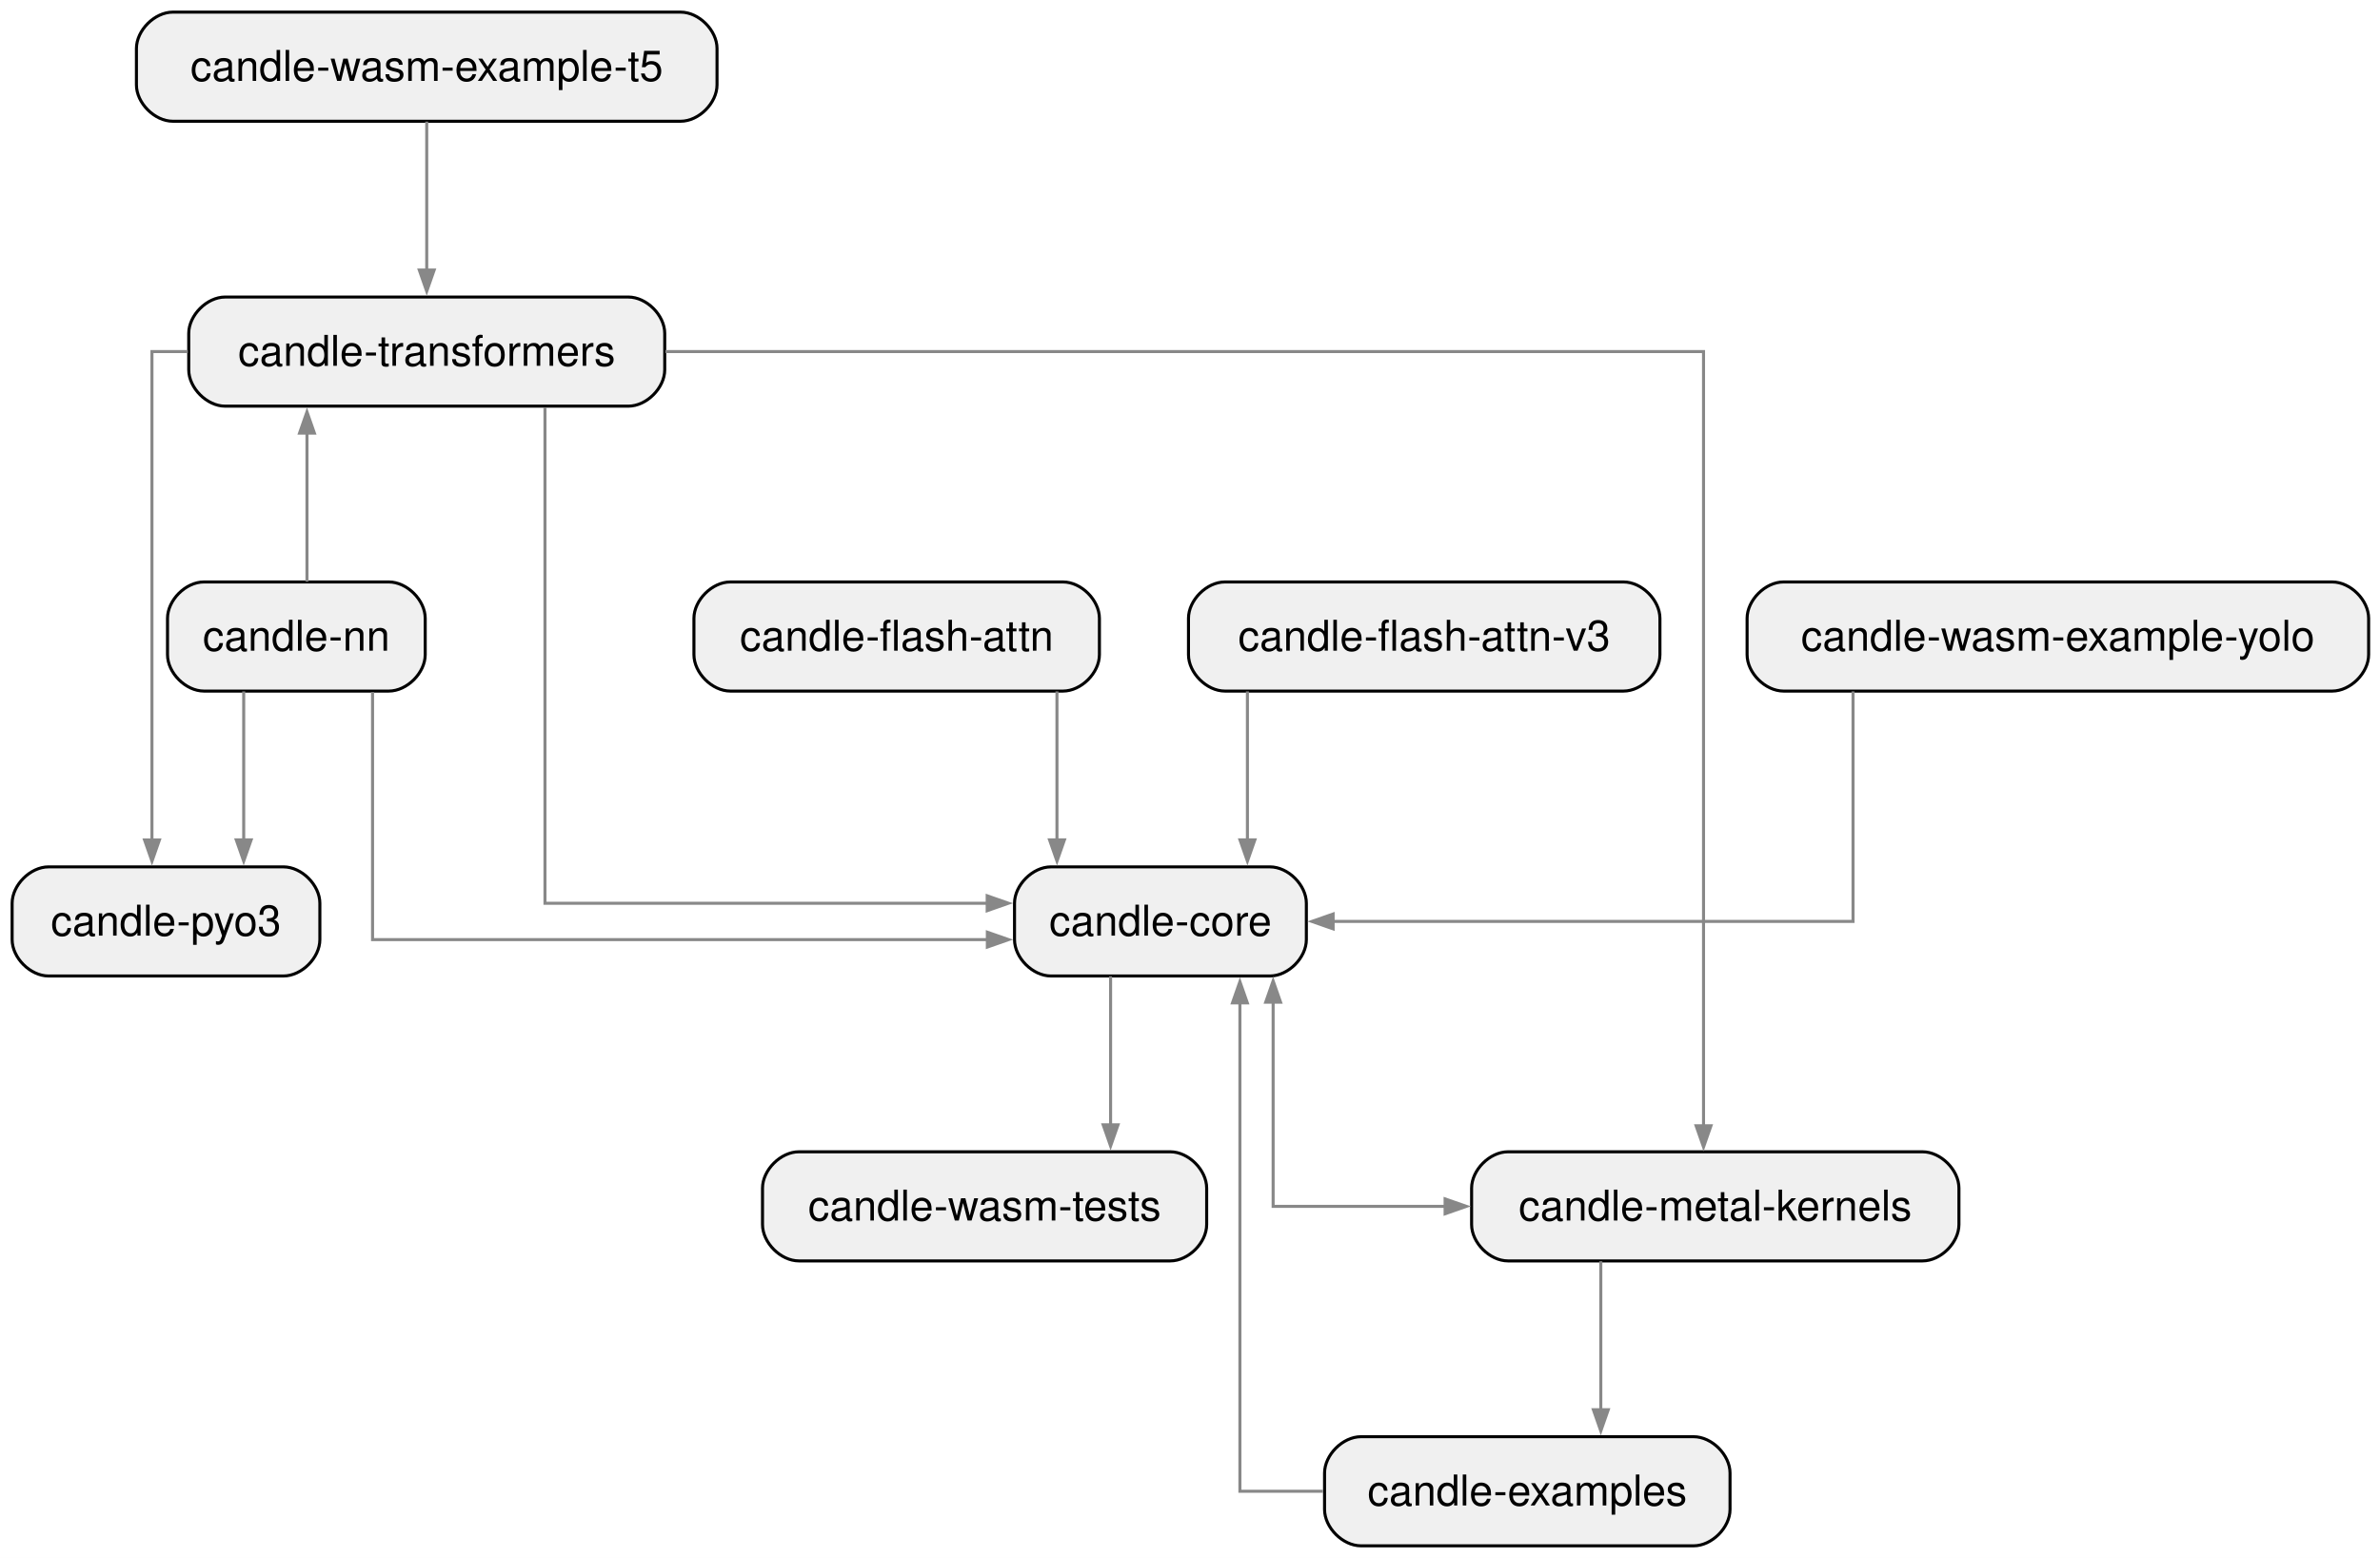
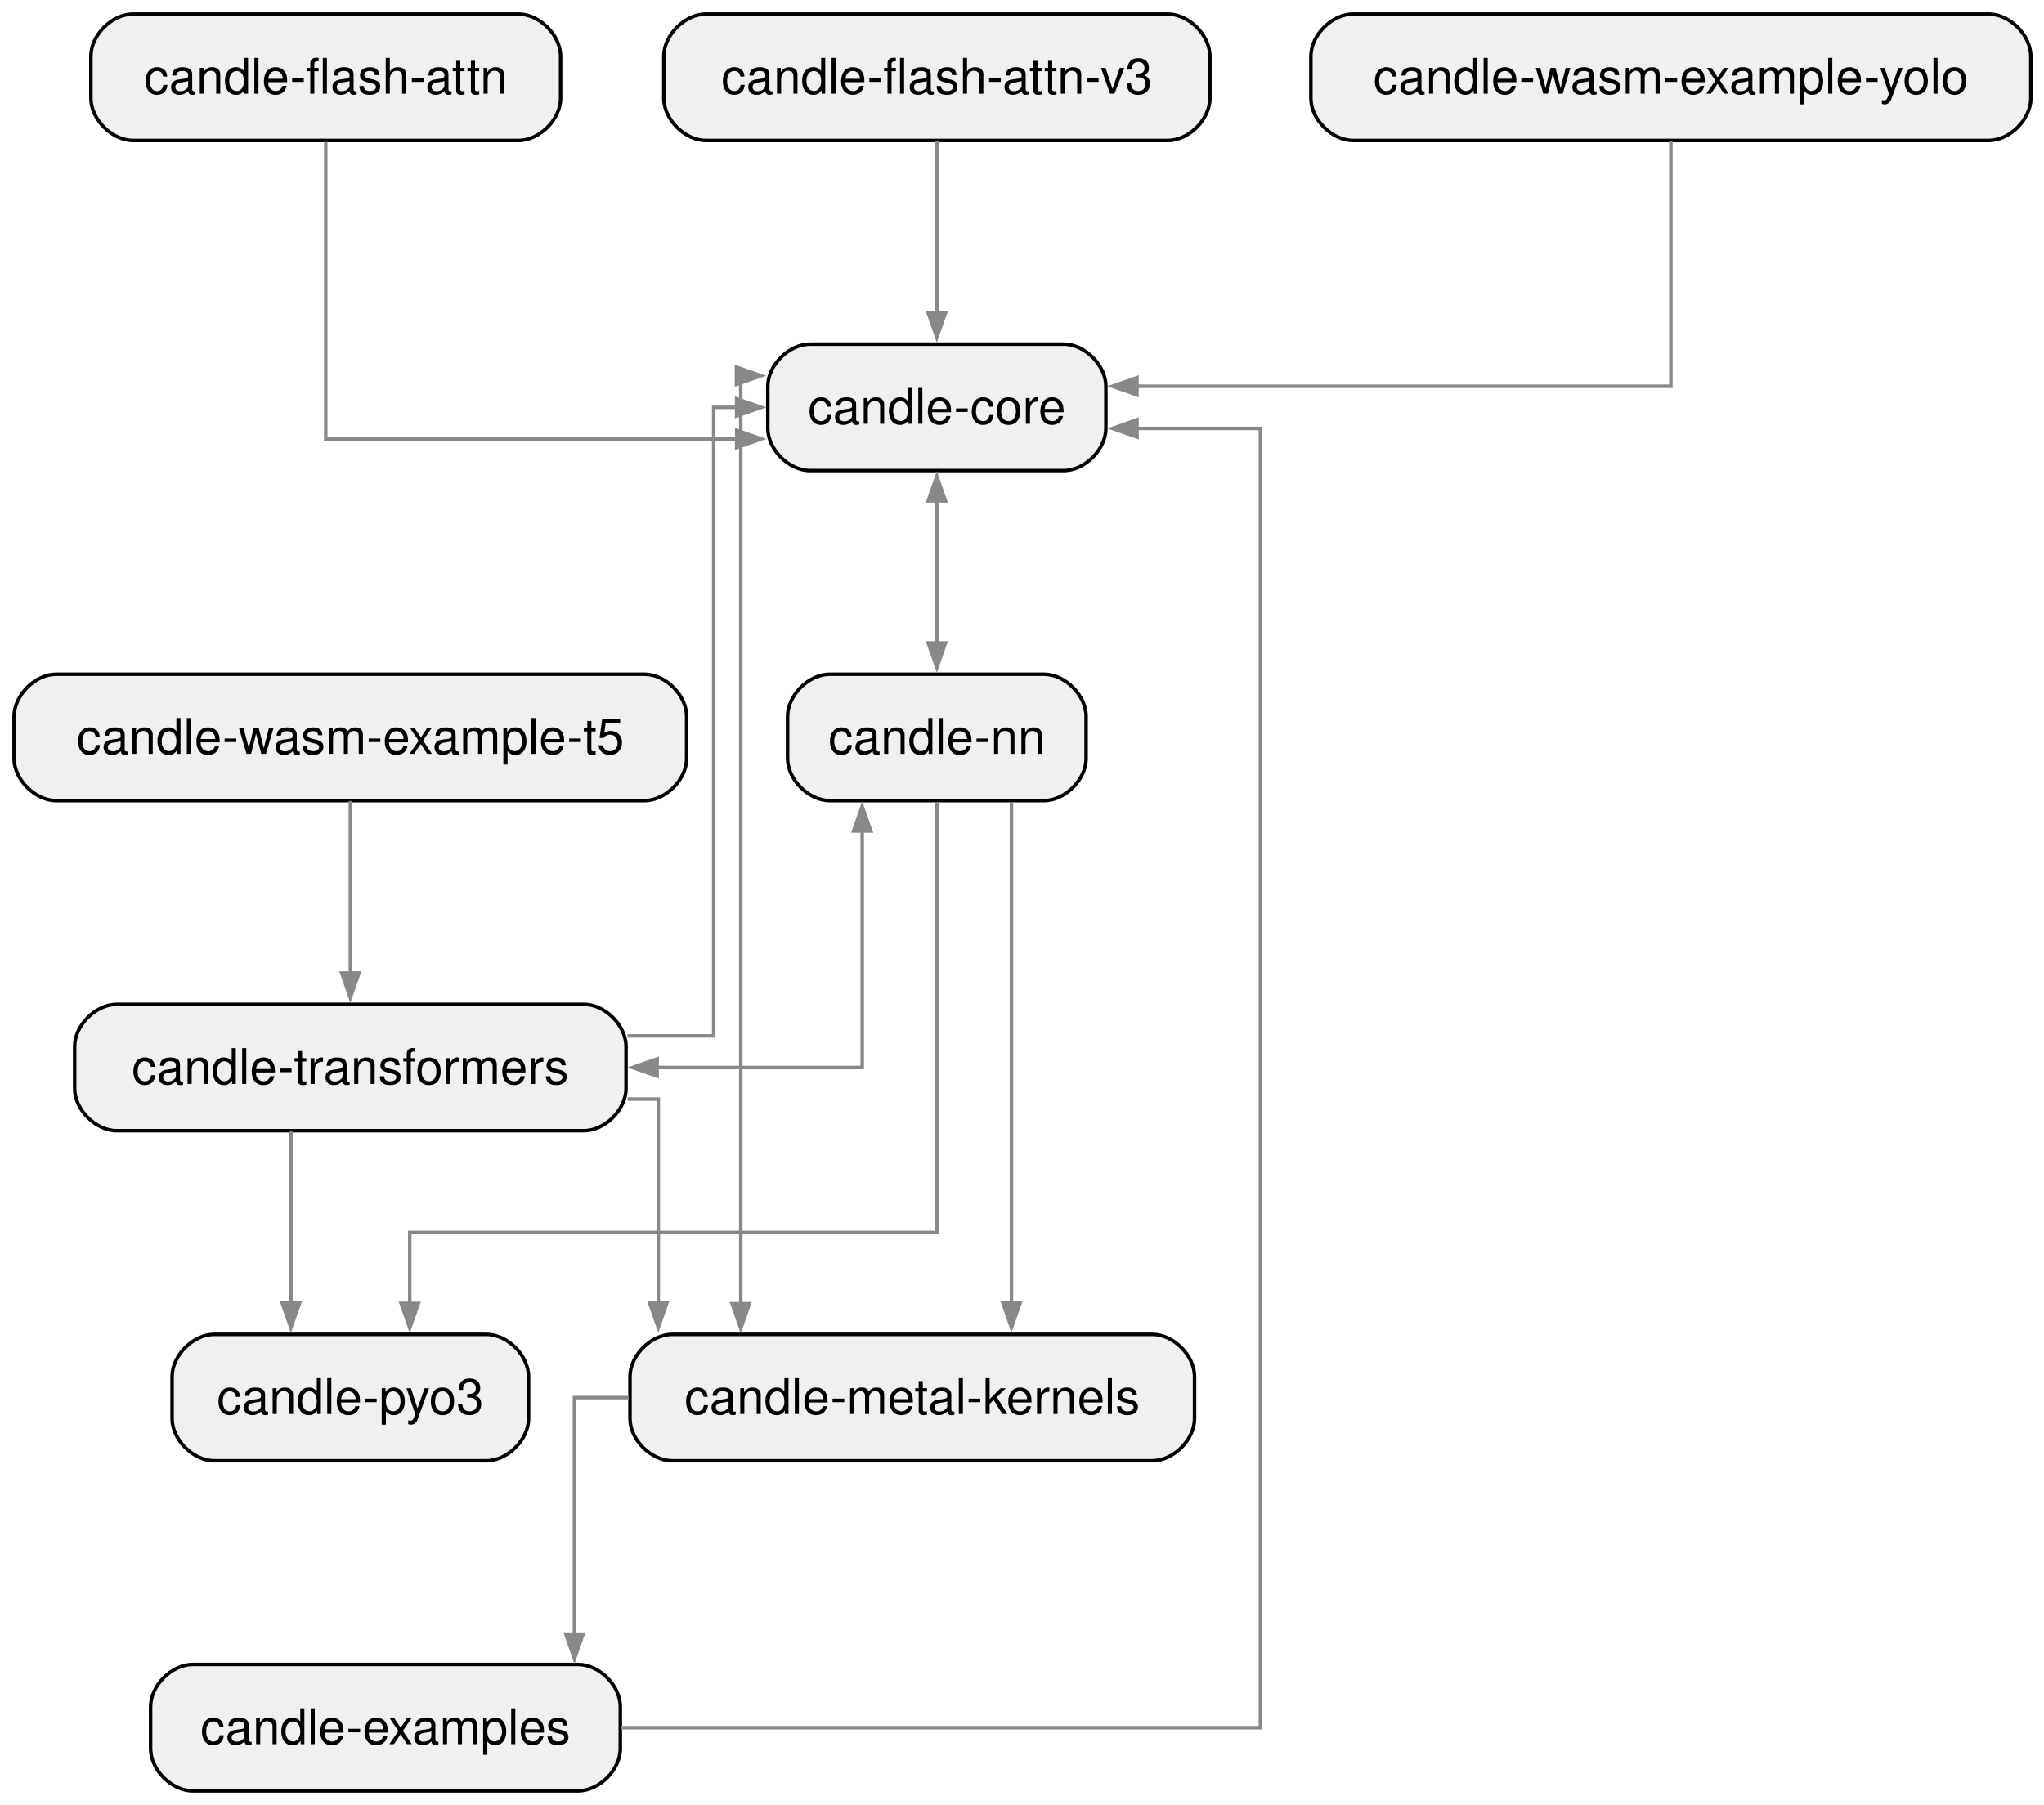
- <svg xmlns="http://www.w3.org/2000/svg" width="785pt" height="514pt" viewBox="0.00 0.00 785.00 514.00">
+ <svg xmlns="http://www.w3.org/2000/svg" width="582pt" height="514pt" viewBox="0.00 0.00 582.00 514.00">
  <g id="graph0" class="graph" transform="scale(1 1) rotate(0) translate(4 510)">
-     <polygon fill="white" stroke="none" points="-4,4 -4,-510 781.25,-510 781.25,4 -4,4" />
+     <polygon fill="white" stroke="none" points="-4,4 -4,-510 578.25,-510 578.25,4 -4,4" />
    <g id="node1" class="node">
-       <path fill="#f0f0f0" stroke="black" d="M414.88,-224C414.88,-224 342.62,-224 342.62,-224 336.62,-224 330.62,-218 330.62,-212 330.62,-212 330.62,-200 330.62,-200 330.62,-194 336.62,-188 342.62,-188 342.62,-188 414.88,-188 414.88,-188 420.88,-188 426.88,-194 426.88,-200 426.88,-200 426.88,-212 426.88,-212 426.88,-218 420.88,-224 414.88,-224" />
-       <text xml:space="preserve" text-anchor="middle" x="378.75" y="-201.32" font-family="Helvetica,sans-Serif" font-size="14.00">candle-core</text>
+       <path fill="#f0f0f0" stroke="black" d="M298.88,-412C298.88,-412 226.62,-412 226.62,-412 220.62,-412 214.62,-406 214.62,-400 214.62,-400 214.62,-388 214.62,-388 214.62,-382 220.62,-376 226.62,-376 226.62,-376 298.88,-376 298.88,-376 304.88,-376 310.88,-382 310.88,-388 310.88,-388 310.88,-400 310.88,-400 310.88,-406 304.88,-412 298.88,-412" />
+       <text xml:space="preserve" text-anchor="middle" x="262.75" y="-389.32" font-family="Helvetica,sans-Serif" font-size="14.00">candle-core</text>
    </g>
    <g id="node5" class="node">
-       <path fill="#f0f0f0" stroke="black" d="M630.12,-130C630.12,-130 493.38,-130 493.38,-130 487.38,-130 481.38,-124 481.38,-118 481.38,-118 481.38,-106 481.38,-106 481.38,-100 487.38,-94 493.38,-94 493.38,-94 630.12,-94 630.12,-94 636.12,-94 642.12,-100 642.12,-106 642.12,-106 642.12,-118 642.12,-118 642.12,-124 636.12,-130 630.12,-130" />
-       <text xml:space="preserve" text-anchor="middle" x="561.75" y="-107.33" font-family="Helvetica,sans-Serif" font-size="14.00">candle-metal-kernels</text>
+       <path fill="#f0f0f0" stroke="black" d="M324.12,-130C324.12,-130 187.38,-130 187.38,-130 181.38,-130 175.38,-124 175.38,-118 175.38,-118 175.38,-106 175.38,-106 175.38,-100 181.38,-94 187.38,-94 187.38,-94 324.12,-94 324.12,-94 330.12,-94 336.12,-100 336.12,-106 336.12,-106 336.12,-118 336.12,-118 336.12,-124 330.12,-130 324.12,-130" />
+       <text xml:space="preserve" text-anchor="middle" x="255.75" y="-107.33" font-family="Helvetica,sans-Serif" font-size="14.00">candle-metal-kernels</text>
    </g>
    <g id="edge1" class="edge">
-       <path fill="none" stroke="#888888" d="M415.92,-179.36C415.92,-179.36 415.92,-112 415.92,-112 415.92,-112 472.64,-112 472.64,-112" />
-       <polygon fill="#888888" stroke="#888888" points="413.47,-179.36 415.92,-186.36 418.37,-179.36 413.47,-179.36" />
-       <polygon fill="#888888" stroke="#888888" points="472.64,-114.45 479.64,-112 472.64,-109.55 472.64,-114.45" />
+       <path fill="none" stroke="#888888" d="M207.65,-403C207.65,-403 206.92,-403 206.92,-403 206.92,-403 206.92,-138.72 206.92,-138.72" />
+       <polygon fill="#888888" stroke="#888888" points="205.7,-405.45 212.7,-403 205.7,-400.55 205.7,-405.45" />
+       <polygon fill="#888888" stroke="#888888" points="209.37,-138.72 206.92,-131.72 204.47,-138.72 209.37,-138.72" />
    </g>
-     <g id="node11" class="node">
-       <path fill="#f0f0f0" stroke="black" d="M382,-130C382,-130 259.5,-130 259.5,-130 253.5,-130 247.5,-124 247.5,-118 247.5,-118 247.5,-106 247.5,-106 247.5,-100 253.5,-94 259.5,-94 259.5,-94 382,-94 382,-94 388,-94 394,-100 394,-106 394,-106 394,-118 394,-118 394,-124 388,-130 382,-130" />
-       <text xml:space="preserve" text-anchor="middle" x="320.75" y="-107.33" font-family="Helvetica,sans-Serif" font-size="14.00">candle-wasm-tests</text>
+     <g id="node6" class="node">
+       <path fill="#f0f0f0" stroke="black" d="M293.25,-318C293.25,-318 232.25,-318 232.25,-318 226.25,-318 220.25,-312 220.25,-306 220.25,-306 220.25,-294 220.25,-294 220.25,-288 226.25,-282 232.25,-282 232.25,-282 293.25,-282 293.25,-282 299.25,-282 305.25,-288 305.25,-294 305.25,-294 305.25,-306 305.25,-306 305.25,-312 299.25,-318 293.25,-318" />
+       <text xml:space="preserve" text-anchor="middle" x="262.75" y="-295.32" font-family="Helvetica,sans-Serif" font-size="14.00">candle-nn</text>
    </g>
    <g id="edge2" class="edge">
-       <path fill="none" stroke="#888888" d="M362.31,-187.88C362.31,-187.88 362.31,-138.9 362.31,-138.9" />
-       <polygon fill="#888888" stroke="#888888" points="364.76,-138.9 362.31,-131.9 359.86,-138.9 364.76,-138.9" />
+       <path fill="none" stroke="#888888" d="M262.75,-367.36C262.75,-367.36 262.75,-326.9 262.75,-326.9" />
+       <polygon fill="#888888" stroke="#888888" points="260.3,-367.36 262.75,-374.36 265.2,-367.36 260.3,-367.36" />
+       <polygon fill="#888888" stroke="#888888" points="265.2,-326.9 262.75,-319.9 260.3,-326.9 265.2,-326.9" />
    </g>
    <g id="node2" class="node">
-       <path fill="#f0f0f0" stroke="black" d="M554.62,-36C554.62,-36 444.88,-36 444.88,-36 438.88,-36 432.88,-30 432.88,-24 432.88,-24 432.88,-12 432.88,-12 432.88,-6 438.88,0 444.88,0 444.88,0 554.62,0 554.62,0 560.62,0 566.62,-6 566.62,-12 566.62,-12 566.62,-24 566.62,-24 566.62,-30 560.62,-36 554.62,-36" />
-       <text xml:space="preserve" text-anchor="middle" x="499.75" y="-13.32" font-family="Helvetica,sans-Serif" font-size="14.00">candle-examples</text>
+       <path fill="#f0f0f0" stroke="black" d="M160.62,-36C160.62,-36 50.88,-36 50.88,-36 44.88,-36 38.88,-30 38.88,-24 38.88,-24 38.88,-12 38.88,-12 38.88,-6 44.88,0 50.88,0 50.88,0 160.62,0 160.62,0 166.62,0 172.62,-6 172.62,-12 172.62,-12 172.62,-24 172.62,-24 172.62,-30 166.62,-36 160.62,-36" />
+       <text xml:space="preserve" text-anchor="middle" x="105.75" y="-13.32" font-family="Helvetica,sans-Serif" font-size="14.00">candle-examples</text>
    </g>
    <g id="edge3" class="edge">
-       <path fill="none" stroke="#888888" d="M432.38,-18C416.94,-18 404.96,-18 404.96,-18 404.96,-18 404.96,-179.12 404.96,-179.12" />
-       <polygon fill="#888888" stroke="#888888" points="402.51,-179.12 404.96,-186.12 407.41,-179.12 402.51,-179.12" />
+       <path fill="none" stroke="#888888" d="M172.84,-18C246.63,-18 354.88,-18 354.88,-18 354.88,-18 354.88,-388 354.88,-388 354.88,-388 319.75,-388 319.75,-388" />
+       <polygon fill="#888888" stroke="#888888" points="319.75,-385.55 312.75,-388 319.75,-390.45 319.75,-385.55" />
    </g>
    <g id="node3" class="node">
-       <path fill="#f0f0f0" stroke="black" d="M346.62,-318C346.62,-318 236.88,-318 236.88,-318 230.88,-318 224.88,-312 224.88,-306 224.88,-306 224.88,-294 224.88,-294 224.88,-288 230.88,-282 236.88,-282 236.88,-282 346.62,-282 346.62,-282 352.62,-282 358.62,-288 358.62,-294 358.62,-294 358.62,-306 358.62,-306 358.62,-312 352.62,-318 346.62,-318" />
-       <text xml:space="preserve" text-anchor="middle" x="291.75" y="-295.32" font-family="Helvetica,sans-Serif" font-size="14.00">candle-flash-attn</text>
+       <path fill="#f0f0f0" stroke="black" d="M143.62,-506C143.62,-506 33.88,-506 33.88,-506 27.88,-506 21.88,-500 21.88,-494 21.88,-494 21.88,-482 21.88,-482 21.88,-476 27.88,-470 33.88,-470 33.88,-470 143.62,-470 143.62,-470 149.62,-470 155.62,-476 155.62,-482 155.62,-482 155.62,-494 155.62,-494 155.62,-500 149.62,-506 143.62,-506" />
+       <text xml:space="preserve" text-anchor="middle" x="88.75" y="-483.32" font-family="Helvetica,sans-Serif" font-size="14.00">candle-flash-attn</text>
    </g>
    <g id="edge4" class="edge">
-       <path fill="none" stroke="#888888" d="M344.62,-281.88C344.62,-281.88 344.62,-232.9 344.62,-232.9" />
-       <polygon fill="#888888" stroke="#888888" points="347.08,-232.9 344.63,-225.9 342.18,-232.9 347.08,-232.9" />
+       <path fill="none" stroke="#888888" d="M88.75,-469.59C88.75,-439.96 88.75,-385 88.75,-385 88.75,-385 205.77,-385 205.77,-385" />
+       <polygon fill="#888888" stroke="#888888" points="205.77,-387.45 212.77,-385 205.77,-382.55 205.77,-387.45" />
    </g>
    <g id="node4" class="node">
-       <path fill="#f0f0f0" stroke="black" d="M531.5,-318C531.5,-318 400,-318 400,-318 394,-318 388,-312 388,-306 388,-306 388,-294 388,-294 388,-288 394,-282 400,-282 400,-282 531.5,-282 531.5,-282 537.5,-282 543.5,-288 543.5,-294 543.5,-294 543.5,-306 543.5,-306 543.5,-312 537.5,-318 531.5,-318" />
-       <text xml:space="preserve" text-anchor="middle" x="465.75" y="-295.32" font-family="Helvetica,sans-Serif" font-size="14.00">candle-flash-attn-v3</text>
+       <path fill="#f0f0f0" stroke="black" d="M328.5,-506C328.5,-506 197,-506 197,-506 191,-506 185,-500 185,-494 185,-494 185,-482 185,-482 185,-476 191,-470 197,-470 197,-470 328.5,-470 328.5,-470 334.5,-470 340.5,-476 340.5,-482 340.5,-482 340.5,-494 340.5,-494 340.5,-500 334.5,-506 328.5,-506" />
+       <text xml:space="preserve" text-anchor="middle" x="262.75" y="-483.32" font-family="Helvetica,sans-Serif" font-size="14.00">candle-flash-attn-v3</text>
    </g>
    <g id="edge5" class="edge">
-       <path fill="none" stroke="#888888" d="M407.44,-281.88C407.44,-281.88 407.44,-232.9 407.44,-232.9" />
-       <polygon fill="#888888" stroke="#888888" points="409.89,-232.9 407.44,-225.9 404.99,-232.9 409.89,-232.9" />
+       <path fill="none" stroke="#888888" d="M262.75,-469.88C262.75,-469.88 262.75,-420.9 262.75,-420.9" />
+       <polygon fill="#888888" stroke="#888888" points="265.2,-420.9 262.75,-413.9 260.3,-420.9 265.2,-420.9" />
    </g>
    <g id="edge7" class="edge">
-       <path fill="none" stroke="#888888" d="M524,-93.88C524,-93.88 524,-44.9 524,-44.9" />
-       <polygon fill="#888888" stroke="#888888" points="526.45,-44.9 524,-37.9 521.55,-44.9 526.45,-44.9" />
+       <path fill="none" stroke="#888888" d="M175.02,-112C165.76,-112 159.56,-112 159.56,-112 159.56,-112 159.56,-44.64 159.56,-44.64" />
+       <polygon fill="#888888" stroke="#888888" points="162.01,-44.64 159.56,-37.64 157.11,-44.64 162.01,-44.64" />
    </g>
-     <g id="node6" class="node">
-       <path fill="#f0f0f0" stroke="black" d="M124.25,-318C124.25,-318 63.25,-318 63.25,-318 57.25,-318 51.25,-312 51.25,-306 51.25,-306 51.25,-294 51.25,-294 51.25,-288 57.25,-282 63.25,-282 63.25,-282 124.25,-282 124.25,-282 130.25,-282 136.25,-288 136.25,-294 136.25,-294 136.25,-306 136.25,-306 136.25,-312 130.25,-318 124.25,-318" />
-       <text xml:space="preserve" text-anchor="middle" x="93.75" y="-295.32" font-family="Helvetica,sans-Serif" font-size="14.00">candle-nn</text>
-     </g>
-     <g id="edge8" class="edge">
-       <path fill="none" stroke="#888888" d="M118.88,-281.66C118.88,-252.79 118.88,-200 118.88,-200 118.88,-200 321.66,-200 321.66,-200" />
-       <polygon fill="#888888" stroke="#888888" points="321.66,-202.45 328.66,-200 321.66,-197.55 321.66,-202.45" />
+     <g id="edge9" class="edge">
+       <path fill="none" stroke="#888888" d="M284,-281.63C284,-281.63 284,-138.96 284,-138.96" />
+       <polygon fill="#888888" stroke="#888888" points="286.45,-138.96 284,-131.96 281.55,-138.96 286.45,-138.96" />
    </g>
    <g id="node7" class="node">
-       <path fill="#f0f0f0" stroke="black" d="M89.5,-224C89.5,-224 12,-224 12,-224 6,-224 0,-218 0,-212 0,-212 0,-200 0,-200 0,-194 6,-188 12,-188 12,-188 89.5,-188 89.5,-188 95.5,-188 101.5,-194 101.5,-200 101.5,-200 101.5,-212 101.5,-212 101.5,-218 95.5,-224 89.5,-224" />
-       <text xml:space="preserve" text-anchor="middle" x="50.75" y="-201.32" font-family="Helvetica,sans-Serif" font-size="14.00">candle-pyo3</text>
+       <path fill="#f0f0f0" stroke="black" d="M134.5,-130C134.5,-130 57,-130 57,-130 51,-130 45,-124 45,-118 45,-118 45,-106 45,-106 45,-100 51,-94 57,-94 57,-94 134.5,-94 134.5,-94 140.5,-94 146.5,-100 146.5,-106 146.5,-106 146.5,-118 146.5,-118 146.5,-124 140.5,-130 134.5,-130" />
+       <text xml:space="preserve" text-anchor="middle" x="95.75" y="-107.33" font-family="Helvetica,sans-Serif" font-size="14.00">candle-pyo3</text>
    </g>
-     <g id="edge9" class="edge">
-       <path fill="none" stroke="#888888" d="M76.38,-281.88C76.38,-281.88 76.38,-232.9 76.38,-232.9" />
-       <polygon fill="#888888" stroke="#888888" points="78.83,-232.9 76.38,-225.9 73.93,-232.9 78.83,-232.9" />
+     <g id="edge10" class="edge">
+       <path fill="none" stroke="#888888" d="M262.75,-281.57C262.75,-243.35 262.75,-159 262.75,-159 262.75,-159 112.67,-159 112.67,-159 112.67,-159 112.67,-138.82 112.67,-138.82" />
+       <polygon fill="#888888" stroke="#888888" points="115.12,-138.82 112.67,-131.82 110.22,-138.82 115.12,-138.82" />
    </g>
    <g id="node8" class="node">
-       <path fill="#f0f0f0" stroke="black" d="M203.25,-412C203.25,-412 70.25,-412 70.25,-412 64.25,-412 58.25,-406 58.25,-400 58.25,-400 58.25,-388 58.25,-388 58.25,-382 64.25,-376 70.25,-376 70.25,-376 203.25,-376 203.25,-376 209.25,-376 215.25,-382 215.25,-388 215.25,-388 215.25,-400 215.25,-400 215.25,-406 209.25,-412 203.25,-412" />
-       <text xml:space="preserve" text-anchor="middle" x="136.75" y="-389.32" font-family="Helvetica,sans-Serif" font-size="14.00">candle-transformers</text>
-     </g>
-     <g id="edge10" class="edge">
-       <path fill="none" stroke="#888888" d="M97.25,-318.12C97.25,-318.12 97.25,-367.1 97.25,-367.1" />
-       <polygon fill="#888888" stroke="#888888" points="94.8,-367.1 97.25,-374.1 99.7,-367.1 94.8,-367.1" />
+       <path fill="#f0f0f0" stroke="black" d="M162.25,-224C162.25,-224 29.25,-224 29.25,-224 23.25,-224 17.25,-218 17.25,-212 17.25,-212 17.25,-200 17.25,-200 17.25,-194 23.25,-188 29.25,-188 29.25,-188 162.25,-188 162.25,-188 168.25,-188 174.25,-194 174.25,-200 174.25,-200 174.25,-212 174.25,-212 174.25,-218 168.25,-224 162.25,-224" />
+       <text xml:space="preserve" text-anchor="middle" x="95.75" y="-201.32" font-family="Helvetica,sans-Serif" font-size="14.00">candle-transformers</text>
    </g>
    <g id="edge11" class="edge">
-       <path fill="none" stroke="#888888" d="M175.75,-375.55C175.75,-329.28 175.75,-212 175.75,-212 175.75,-212 321.61,-212 321.61,-212" />
-       <polygon fill="#888888" stroke="#888888" points="321.61,-214.45 328.61,-212 321.61,-209.55 321.61,-214.45" />
+       <path fill="none" stroke="#888888" d="M241.5,-273.36C241.5,-273.36 241.5,-206 241.5,-206 241.5,-206 183.11,-206 183.11,-206" />
+       <polygon fill="#888888" stroke="#888888" points="239.05,-273.36 241.5,-280.36 243.95,-273.36 239.05,-273.36" />
+       <polygon fill="#888888" stroke="#888888" points="183.11,-203.55 176.11,-206 183.11,-208.45 183.11,-203.55" />
    </g>
    <g id="edge12" class="edge">
-       <path fill="none" stroke="#888888" d="M215.47,-394C337.36,-394 557.88,-394 557.88,-394 557.88,-394 557.88,-138.58 557.88,-138.58" />
-       <polygon fill="#888888" stroke="#888888" points="560.33,-138.58 557.88,-131.58 555.43,-138.58 560.33,-138.58" />
+       <path fill="none" stroke="#888888" d="M174.69,-215C188.85,-215 199.21,-215 199.21,-215 199.21,-215 199.21,-394 199.21,-394 199.21,-394 205.75,-394 205.75,-394" />
+       <polygon fill="#888888" stroke="#888888" points="205.75,-396.45 212.75,-394 205.75,-391.55 205.75,-396.45" />
    </g>
-     <g id="edge14" class="edge">
-       <path fill="none" stroke="#888888" d="M57.97,-394C50.78,-394 46.12,-394 46.12,-394 46.12,-394 46.12,-232.88 46.12,-232.88" />
-       <polygon fill="#888888" stroke="#888888" points="48.58,-232.88 46.13,-225.88 43.68,-232.88 48.58,-232.88" />
+     <g id="edge13" class="edge">
+       <path fill="none" stroke="#888888" d="M174.71,-197C180.09,-197 183.44,-197 183.44,-197 183.44,-197 183.44,-138.96 183.44,-138.96" />
+       <polygon fill="#888888" stroke="#888888" points="185.89,-138.96 183.44,-131.96 180.99,-138.96 185.89,-138.96" />
+     </g>
+     <g id="edge15" class="edge">
+       <path fill="none" stroke="#888888" d="M78.83,-187.88C78.83,-187.88 78.83,-138.9 78.83,-138.9" />
+       <polygon fill="#888888" stroke="#888888" points="81.28,-138.9 78.83,-131.9 76.38,-138.9 81.28,-138.9" />
    </g>
    <g id="node9" class="node">
-       <path fill="#f0f0f0" stroke="black" d="M220.5,-506C220.5,-506 53,-506 53,-506 47,-506 41,-500 41,-494 41,-494 41,-482 41,-482 41,-476 47,-470 53,-470 53,-470 220.5,-470 220.5,-470 226.5,-470 232.5,-476 232.5,-482 232.5,-482 232.5,-494 232.5,-494 232.5,-500 226.5,-506 220.5,-506" />
-       <text xml:space="preserve" text-anchor="middle" x="136.75" y="-483.32" font-family="Helvetica,sans-Serif" font-size="14.00">candle-wasm-example-t5</text>
+       <path fill="#f0f0f0" stroke="black" d="M179.5,-318C179.5,-318 12,-318 12,-318 6,-318 0,-312 0,-306 0,-306 0,-294 0,-294 0,-288 6,-282 12,-282 12,-282 179.5,-282 179.5,-282 185.5,-282 191.5,-288 191.5,-294 191.5,-294 191.5,-306 191.5,-306 191.5,-312 185.5,-318 179.5,-318" />
+       <text xml:space="preserve" text-anchor="middle" x="95.75" y="-295.32" font-family="Helvetica,sans-Serif" font-size="14.00">candle-wasm-example-t5</text>
    </g>
-     <g id="edge15" class="edge">
-       <path fill="none" stroke="#888888" d="M136.75,-469.88C136.75,-469.88 136.75,-420.9 136.75,-420.9" />
-       <polygon fill="#888888" stroke="#888888" points="139.2,-420.9 136.75,-413.9 134.3,-420.9 139.2,-420.9" />
+     <g id="edge16" class="edge">
+       <path fill="none" stroke="#888888" d="M95.75,-281.88C95.75,-281.88 95.75,-232.9 95.75,-232.9" />
+       <polygon fill="#888888" stroke="#888888" points="98.2,-232.9 95.75,-225.9 93.3,-232.9 98.2,-232.9" />
    </g>
    <g id="node10" class="node">
-       <path fill="#f0f0f0" stroke="black" d="M765.25,-318C765.25,-318 584.25,-318 584.25,-318 578.25,-318 572.25,-312 572.25,-306 572.25,-306 572.25,-294 572.25,-294 572.25,-288 578.25,-282 584.25,-282 584.25,-282 765.25,-282 765.25,-282 771.25,-282 777.25,-288 777.25,-294 777.25,-294 777.25,-306 777.25,-306 777.25,-312 771.25,-318 765.25,-318" />
-       <text xml:space="preserve" text-anchor="middle" x="674.75" y="-295.32" font-family="Helvetica,sans-Serif" font-size="14.00">candle-wasm-example-yolo</text>
+       <path fill="#f0f0f0" stroke="black" d="M562.25,-506C562.25,-506 381.25,-506 381.25,-506 375.25,-506 369.25,-500 369.25,-494 369.25,-494 369.25,-482 369.25,-482 369.25,-476 375.25,-470 381.25,-470 381.25,-470 562.25,-470 562.25,-470 568.25,-470 574.25,-476 574.25,-482 574.25,-482 574.25,-494 574.25,-494 574.25,-500 568.25,-506 562.25,-506" />
+       <text xml:space="preserve" text-anchor="middle" x="471.75" y="-483.32" font-family="Helvetica,sans-Serif" font-size="14.00">candle-wasm-example-yolo</text>
    </g>
-     <g id="edge16" class="edge">
-       <path fill="none" stroke="#888888" d="M607.19,-281.88C607.19,-254.56 607.19,-206 607.19,-206 607.19,-206 435.71,-206 435.71,-206" />
-       <polygon fill="#888888" stroke="#888888" points="435.71,-203.55 428.71,-206 435.71,-208.45 435.71,-203.55" />
+     <g id="edge17" class="edge">
+       <path fill="none" stroke="#888888" d="M471.75,-469.77C471.75,-443.99 471.75,-400 471.75,-400 471.75,-400 319.74,-400 319.74,-400" />
+       <polygon fill="#888888" stroke="#888888" points="319.74,-397.55 312.74,-400 319.74,-402.45 319.74,-397.55" />
    </g>
  </g>
</svg>
